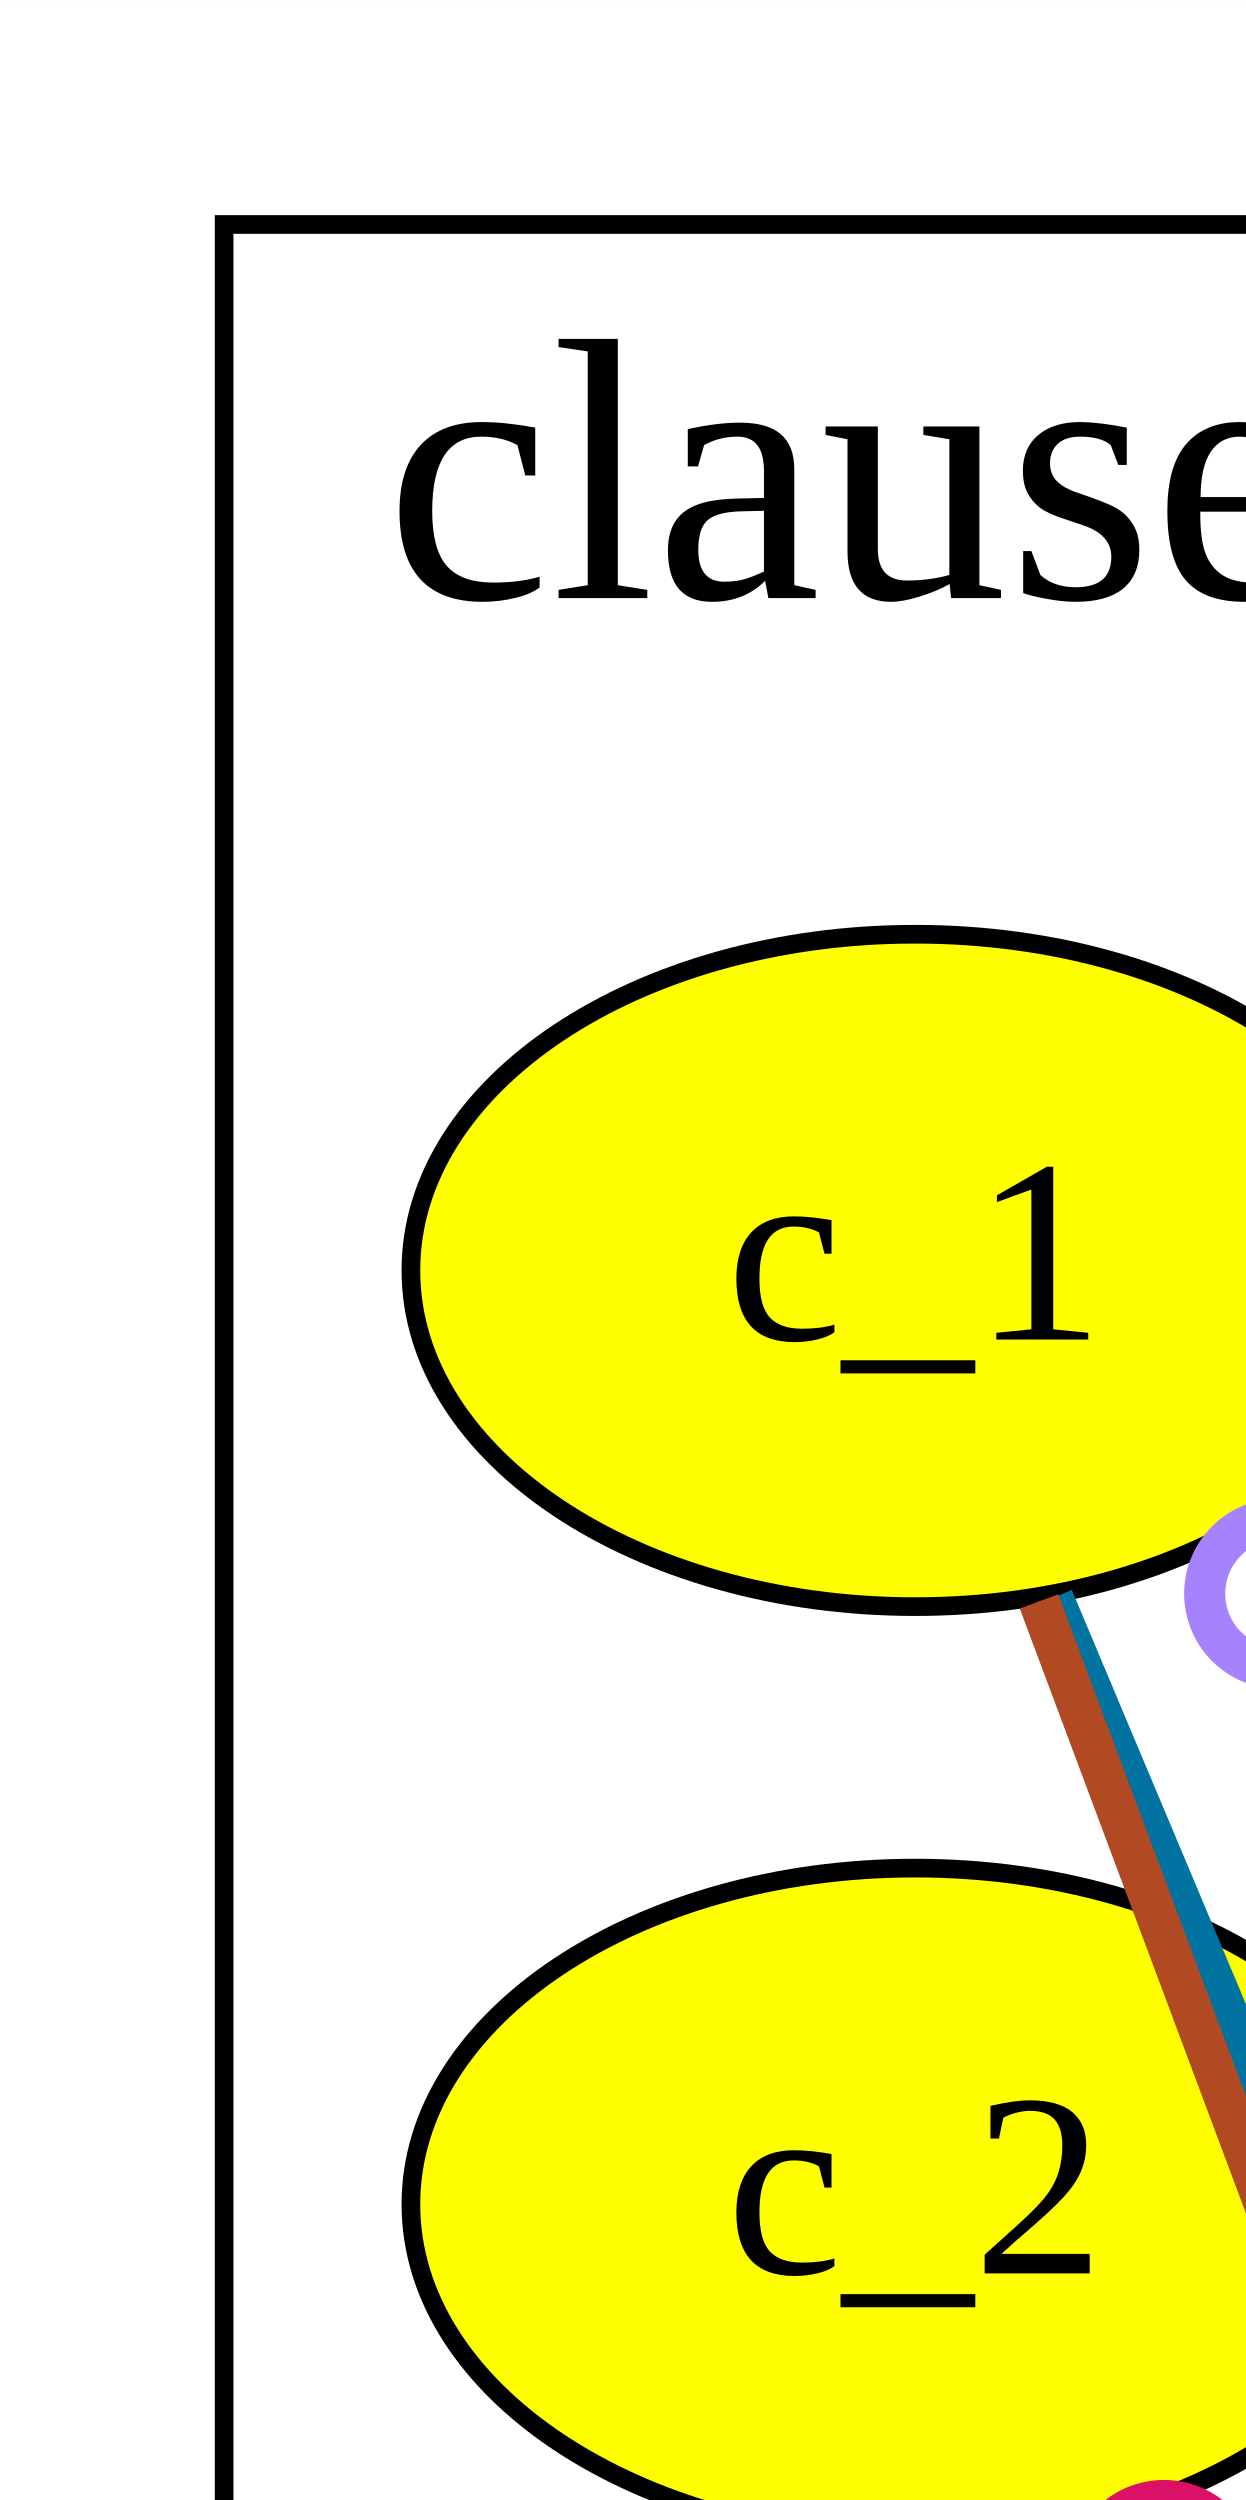
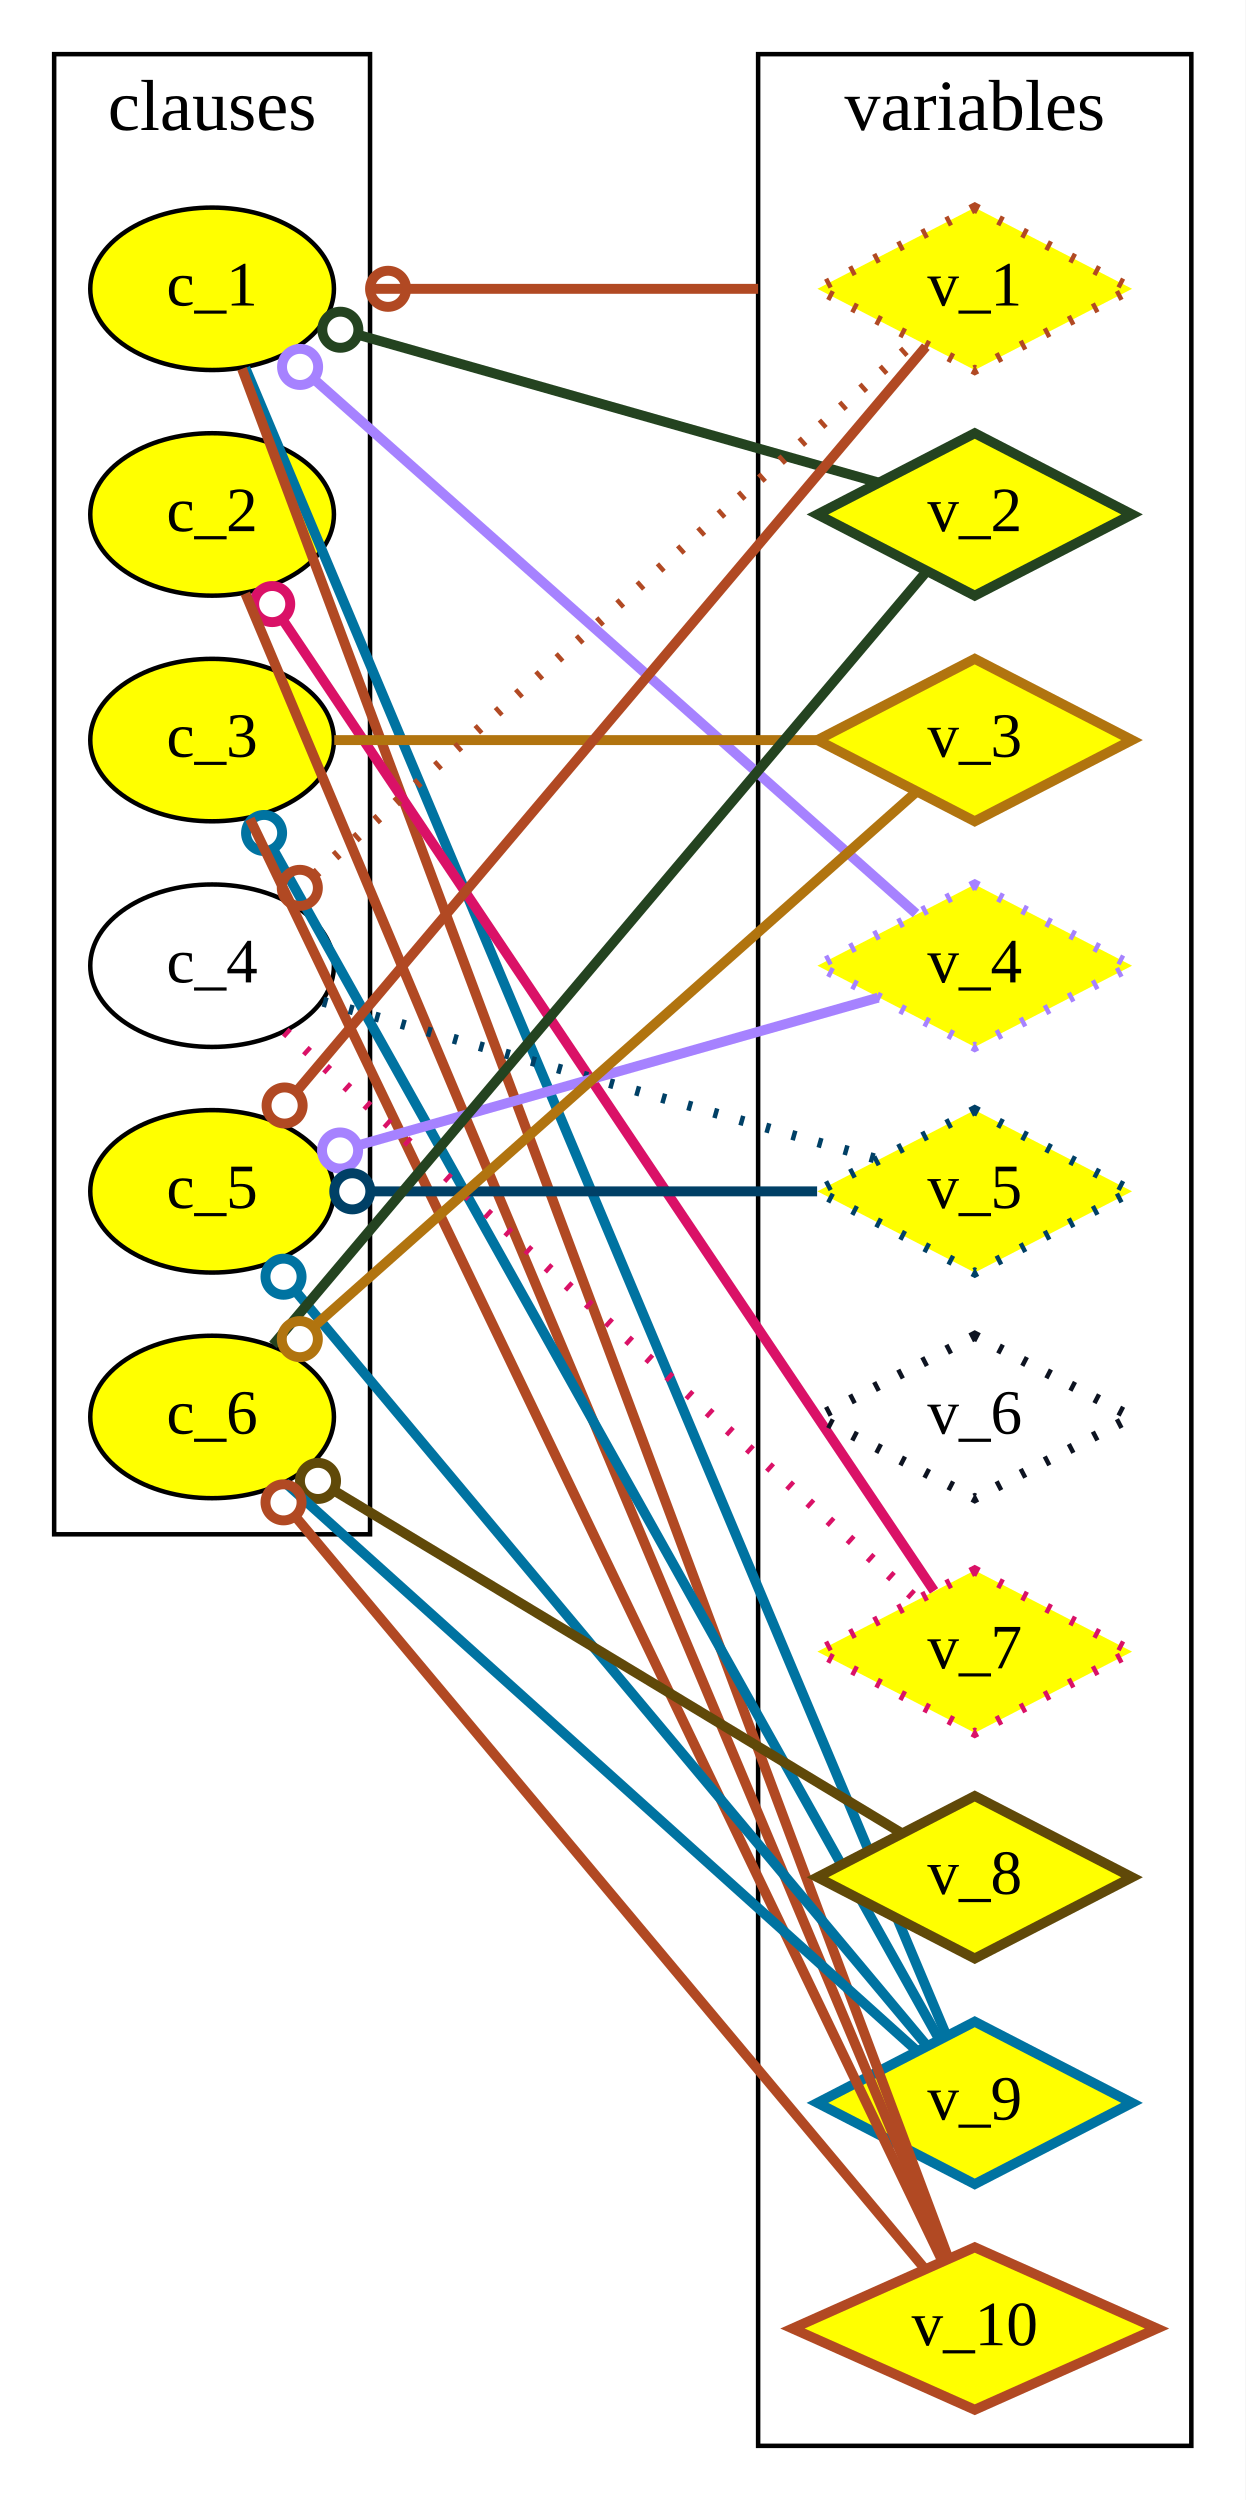
- <svg xmlns="http://www.w3.org/2000/svg" width="1158pt" height="2325pt" viewBox="0.00 0.00 278.00 558.00">
-   <g id="graph0" class="graph" transform="scale(4.17 4.17) rotate(0) translate(4 554)">
-     <polygon fill="white" stroke="transparent" points="-4,4 -4,-554 274,-554 274,4 -4,4" />
+ <svg xmlns="http://www.w3.org/2000/svg" width="276pt" height="554pt" viewBox="0.00 0.00 276.00 554.00">
+   <g id="graph0" class="graph" transform="scale(1 1) rotate(0) translate(4 550)">
+     <polygon fill="white" stroke="transparent" points="-4,4 -4,-550 272,-550 272,4 -4,4" />
    <g id="clust2" class="cluster">
-       <polygon fill="none" stroke="black" points="166,-8 166,-542 262,-542 262,-8 166,-8" />
-       <text text-anchor="middle" x="214" y="-522" font-family="Times New Roman,serif" font-size="20.00">variables</text>
+       <polygon fill="none" stroke="black" points="164,-8 164,-538 260,-538 260,-8 164,-8" />
+       <text text-anchor="middle" x="212" y="-521.2" font-family="Times New Roman,serif" font-size="16.00">variables</text>
    </g>
    <g id="clust1" class="cluster">
-       <polygon fill="none" stroke="black" points="8,-210 8,-542 83,-542 83,-210 8,-210" />
-       <text text-anchor="middle" x="45.5" y="-522" font-family="Times New Roman,serif" font-size="20.00">clauses</text>
+       <polygon fill="none" stroke="black" points="8,-210 8,-538 78,-538 78,-210 8,-210" />
+       <text text-anchor="middle" x="43" y="-521.2" font-family="Times New Roman,serif" font-size="16.00">clauses</text>
    </g>
    <g id="node1" class="node">
-       <ellipse fill="yellow" stroke="black" cx="45" cy="-486" rx="27" ry="18" />
-       <text text-anchor="middle" x="45" y="-482.3" font-family="Times New Roman,serif" font-size="14.00">c_1</text>
+       <ellipse fill="yellow" stroke="black" cx="43" cy="-486" rx="27" ry="18" />
+       <text text-anchor="middle" x="43" y="-482.3" font-family="Times New Roman,serif" font-size="14.00">c_1</text>
    </g>
    <g id="node2" class="node">
-       <ellipse fill="yellow" stroke="black" cx="45" cy="-436" rx="27" ry="18" />
-       <text text-anchor="middle" x="45" y="-432.3" font-family="Times New Roman,serif" font-size="14.00">c_2</text>
+       <ellipse fill="yellow" stroke="black" cx="43" cy="-436" rx="27" ry="18" />
+       <text text-anchor="middle" x="43" y="-432.3" font-family="Times New Roman,serif" font-size="14.00">c_2</text>
    </g>
    <g id="node7" class="node">
-       <polygon fill="yellow" stroke="#b14923" stroke-width="2.2" stroke-dasharray="1,5" points="214,-504 179.14,-486 214,-468 248.86,-486 214,-504" />
-       <text text-anchor="middle" x="214" y="-482.3" font-family="Times New Roman,serif" font-size="14.00">v_1</text>
+       <polygon fill="yellow" stroke="#b14923" stroke-width="2.2" stroke-dasharray="1,5" points="212,-504 177.14,-486 212,-468 246.86,-486 212,-504" />
+       <text text-anchor="middle" x="212" y="-482.3" font-family="Times New Roman,serif" font-size="14.00">v_1</text>
    </g>
    <g id="edge15" class="edge">
-       <path fill="none" stroke="#b14923" stroke-width="2.2" d="M91.1,-486C116.07,-486 141.04,-486 166,-486" />
-       <ellipse fill="none" stroke="#b14923" stroke-width="2.2" cx="87" cy="-486" rx="4" ry="4" />
+       <path fill="none" stroke="#b14923" stroke-width="2.2" d="M78.43,-486C106.95,-486 135.48,-486 164,-486" />
+       <ellipse fill="none" stroke="#b14923" stroke-width="2.2" cx="82" cy="-486" rx="4" ry="4" />
    </g>
    <g id="node8" class="node">
-       <polygon fill="yellow" stroke="#244320" stroke-width="2.2" points="214,-454 179.14,-436 214,-418 248.86,-436 214,-454" />
-       <text text-anchor="middle" x="214" y="-432.3" font-family="Times New Roman,serif" font-size="14.00">v_2</text>
+       <polygon fill="yellow" stroke="#244320" stroke-width="2.2" points="212,-454 177.14,-436 212,-418 246.86,-436 212,-454" />
+       <text text-anchor="middle" x="212" y="-432.3" font-family="Times New Roman,serif" font-size="14.00">v_2</text>
    </g>
    <g id="edge16" class="edge">
-       <path fill="none" stroke="#244320" stroke-width="2.2" d="M77.35,-475.81C111.24,-466.18 163.52,-451.34 192.61,-443.08" />
-       <ellipse fill="none" stroke="#244320" stroke-width="2.2" cx="73.42" cy="-476.93" rx="4" ry="4" />
+       <path fill="none" stroke="#244320" stroke-width="2.2" d="M75.35,-475.81C109.24,-466.18 161.52,-451.34 190.61,-443.08" />
+       <ellipse fill="none" stroke="#244320" stroke-width="2.2" cx="71.42" cy="-476.93" rx="4" ry="4" />
    </g>
    <g id="node10" class="node">
-       <polygon fill="yellow" stroke="#a682ff" stroke-width="2.2" stroke-dasharray="1,5" points="214,-354 179.14,-336 214,-318 248.86,-336 214,-354" />
-       <text text-anchor="middle" x="214" y="-332.3" font-family="Times New Roman,serif" font-size="14.00">v_4</text>
+       <polygon fill="yellow" stroke="#a682ff" stroke-width="2.2" stroke-dasharray="1,5" points="212,-354 177.14,-336 212,-318 246.86,-336 212,-354" />
+       <text text-anchor="middle" x="212" y="-332.3" font-family="Times New Roman,serif" font-size="14.00">v_4</text>
    </g>
    <g id="edge17" class="edge">
-       <path fill="none" stroke="#a682ff" stroke-width="2.2" d="M67.83,-465.74C103.76,-433.84 172.39,-372.93 200.99,-347.55" />
-       <ellipse fill="none" stroke="#a682ff" stroke-width="2.2" cx="64.5" cy="-468.69" rx="4" ry="4" />
+       <path fill="none" stroke="#a682ff" stroke-width="2.2" d="M65.83,-465.74C101.76,-433.84 170.39,-372.93 198.99,-347.55" />
+       <ellipse fill="none" stroke="#a682ff" stroke-width="2.2" cx="62.5" cy="-468.69" rx="4" ry="4" />
    </g>
    <g id="node15" class="node">
-       <polygon fill="yellow" stroke="#0073a1" stroke-width="2.2" points="214,-102 179.14,-84 214,-66 248.86,-84 214,-102" />
-       <text text-anchor="middle" x="214" y="-80.3" font-family="Times New Roman,serif" font-size="14.00">v_9</text>
+       <polygon fill="yellow" stroke="#0073a1" stroke-width="2.2" points="212,-102 177.14,-84 212,-66 246.86,-84 212,-102" />
+       <text text-anchor="middle" x="212" y="-80.3" font-family="Times New Roman,serif" font-size="14.00">v_9</text>
    </g>
    <g id="edge18" class="edge">
-       <path fill="none" stroke="#0073a1" stroke-width="2.2" d="M52.37,-468.47C80.58,-401.37 181.41,-161.52 207.7,-98.99" />
+       <path fill="none" stroke="#0073a1" stroke-width="2.2" d="M50.37,-468.47C78.58,-401.37 179.41,-161.52 205.7,-98.99" />
    </g>
    <g id="node16" class="node">
-       <polygon fill="yellow" stroke="#b14923" stroke-width="2.2" points="214,-52 173.61,-34 214,-16 254.39,-34 214,-52" />
-       <text text-anchor="middle" x="214" y="-30.3" font-family="Times New Roman,serif" font-size="14.00">v_10</text>
+       <polygon fill="yellow" stroke="#b14923" stroke-width="2.2" points="212,-52 171.61,-34 212,-16 252.39,-34 212,-52" />
+       <text text-anchor="middle" x="212" y="-30.3" font-family="Times New Roman,serif" font-size="14.00">v_10</text>
    </g>
    <g id="edge19" class="edge">
-       <path fill="none" stroke="#b14923" stroke-width="2.2" d="M51.63,-468.28C78.9,-395.32 182.32,-118.74 208.13,-49.69" />
+       <path fill="none" stroke="#b14923" stroke-width="2.2" d="M49.63,-468.28C76.9,-395.32 180.32,-118.74 206.13,-49.69" />
    </g>
    <g id="node3" class="node">
-       <ellipse fill="yellow" stroke="black" cx="45" cy="-386" rx="27" ry="18" />
-       <text text-anchor="middle" x="45" y="-382.3" font-family="Times New Roman,serif" font-size="14.00">c_3</text>
+       <ellipse fill="yellow" stroke="black" cx="43" cy="-386" rx="27" ry="18" />
+       <text text-anchor="middle" x="43" y="-382.3" font-family="Times New Roman,serif" font-size="14.00">c_3</text>
    </g>
    <g id="node13" class="node">
-       <polygon fill="yellow" stroke="#da1167" stroke-width="2.2" stroke-dasharray="1,5" points="214,-202 179.14,-184 214,-166 248.86,-184 214,-202" />
-       <text text-anchor="middle" x="214" y="-180.3" font-family="Times New Roman,serif" font-size="14.00">v_7</text>
+       <polygon fill="yellow" stroke="#da1167" stroke-width="2.2" stroke-dasharray="1,5" points="212,-202 177.14,-184 212,-166 246.86,-184 212,-202" />
+       <text text-anchor="middle" x="212" y="-180.3" font-family="Times New Roman,serif" font-size="14.00">v_7</text>
    </g>
    <g id="edge20" class="edge">
-       <path fill="none" stroke="#da1167" stroke-width="2.2" d="M60.65,-412.66C95.31,-360.98 177.62,-238.25 204.98,-197.45" />
-       <ellipse fill="none" stroke="#da1167" stroke-width="2.2" cx="58.32" cy="-416.14" rx="4" ry="4" />
+       <path fill="none" stroke="#da1167" stroke-width="2.2" d="M58.65,-412.66C93.31,-360.98 175.62,-238.25 202.98,-197.45" />
+       <ellipse fill="none" stroke="#da1167" stroke-width="2.2" cx="56.32" cy="-416.14" rx="4" ry="4" />
    </g>
    <g id="edge21" class="edge">
-       <path fill="none" stroke="#b14923" stroke-width="2.2" d="M52.37,-418.47C80.51,-351.52 180.96,-112.6 207.52,-49.42" />
+       <path fill="none" stroke="#b14923" stroke-width="2.2" d="M50.37,-418.47C78.51,-351.52 178.96,-112.6 205.52,-49.42" />
    </g>
    <g id="node4" class="node">
-       <ellipse fill="white" stroke="black" cx="45" cy="-336" rx="27" ry="18" />
-       <text text-anchor="middle" x="45" y="-332.3" font-family="Times New Roman,serif" font-size="14.00">c_4</text>
+       <ellipse fill="white" stroke="black" cx="43" cy="-336" rx="27" ry="18" />
+       <text text-anchor="middle" x="43" y="-332.3" font-family="Times New Roman,serif" font-size="14.00">c_4</text>
    </g>
    <g id="node9" class="node">
-       <polygon fill="yellow" stroke="#b1740f" stroke-width="2.2" points="214,-404 179.14,-386 214,-368 248.86,-386 214,-404" />
-       <text text-anchor="middle" x="214" y="-382.3" font-family="Times New Roman,serif" font-size="14.00">v_3</text>
+       <polygon fill="yellow" stroke="#b1740f" stroke-width="2.2" points="212,-404 177.14,-386 212,-368 246.86,-386 212,-404" />
+       <text text-anchor="middle" x="212" y="-382.3" font-family="Times New Roman,serif" font-size="14.00">v_3</text>
    </g>
    <g id="edge22" class="edge">
-       <path fill="none" stroke="#b1740f" stroke-width="2.2" d="M72.07,-386C107.73,-386 143.4,-386 179.07,-386" />
+       <path fill="none" stroke="#b1740f" stroke-width="2.2" d="M70.07,-386C105.73,-386 141.4,-386 177.07,-386" />
    </g>
    <g id="edge23" class="edge">
-       <path fill="none" stroke="#0073a1" stroke-width="2.2" d="M58.61,-361.68C92.43,-301.24 179.5,-145.66 206.14,-98.05" />
-       <ellipse fill="none" stroke="#0073a1" stroke-width="2.2" cx="56.52" cy="-365.41" rx="4" ry="4" />
+       <path fill="none" stroke="#0073a1" stroke-width="2.2" d="M56.61,-361.68C90.43,-301.24 177.5,-145.66 204.14,-98.05" />
+       <ellipse fill="none" stroke="#0073a1" stroke-width="2.2" cx="54.52" cy="-365.41" rx="4" ry="4" />
    </g>
    <g id="edge24" class="edge">
-       <path fill="none" stroke="#b14923" stroke-width="2.2" d="M53.38,-368.54C82.55,-307.78 179.36,-106.15 206.73,-49.14" />
+       <path fill="none" stroke="#b14923" stroke-width="2.2" d="M51.38,-368.54C80.55,-307.78 177.36,-106.15 204.73,-49.14" />
    </g>
    <g id="node5" class="node">
-       <ellipse fill="yellow" stroke="black" cx="45" cy="-286" rx="27" ry="18" />
-       <text text-anchor="middle" x="45" y="-282.3" font-family="Times New Roman,serif" font-size="14.00">c_5</text>
+       <ellipse fill="yellow" stroke="black" cx="43" cy="-286" rx="27" ry="18" />
+       <text text-anchor="middle" x="43" y="-282.3" font-family="Times New Roman,serif" font-size="14.00">c_5</text>
    </g>
    <g id="edge25" class="edge">
-       <path fill="none" stroke="#b14923" stroke-width="2.2" stroke-dasharray="1,5" d="M67.75,-356.2C103.69,-388.09 172.42,-449.1 201.02,-474.48" />
-       <ellipse fill="none" stroke="#b14923" stroke-width="2.2" cx="64.44" cy="-353.25" rx="4" ry="4" />
+       <path fill="none" stroke="#b14923" stroke-width="2.2" stroke-dasharray="1,5" d="M65.75,-356.2C101.69,-388.09 170.42,-449.1 199.02,-474.48" />
+       <ellipse fill="none" stroke="#b14923" stroke-width="2.2" cx="62.44" cy="-353.25" rx="4" ry="4" />
    </g>
    <g id="node11" class="node">
-       <polygon fill="yellow" stroke="#004066" stroke-width="2.2" stroke-dasharray="1,5" points="214,-304 179.14,-286 214,-268 248.86,-286 214,-304" />
-       <text text-anchor="middle" x="214" y="-282.3" font-family="Times New Roman,serif" font-size="14.00">v_5</text>
+       <polygon fill="yellow" stroke="#004066" stroke-width="2.2" stroke-dasharray="1,5" points="212,-304 177.14,-286 212,-268 246.86,-286 212,-304" />
+       <text text-anchor="middle" x="212" y="-282.3" font-family="Times New Roman,serif" font-size="14.00">v_5</text>
    </g>
    <g id="edge26" class="edge">
-       <path fill="none" stroke="#004066" stroke-width="2.2" stroke-dasharray="1,5" d="M69.57,-328.02C102.71,-318.61 161.19,-302 192.61,-293.08" />
+       <path fill="none" stroke="#004066" stroke-width="2.2" stroke-dasharray="1,5" d="M67.57,-328.02C100.71,-318.61 159.19,-302 190.61,-293.08" />
    </g>
    <g id="edge27" class="edge">
-       <path fill="none" stroke="#da1167" stroke-width="2.2" stroke-dasharray="1,5" d="M61.2,-321.43C94.58,-291.41 170.42,-223.2 200.93,-195.76" />
+       <path fill="none" stroke="#da1167" stroke-width="2.2" stroke-dasharray="1,5" d="M59.2,-321.43C92.58,-291.41 168.42,-223.2 198.93,-195.76" />
    </g>
    <g id="node6" class="node">
-       <ellipse fill="yellow" stroke="black" cx="45" cy="-236" rx="27" ry="18" />
-       <text text-anchor="middle" x="45" y="-232.3" font-family="Times New Roman,serif" font-size="14.00">c_6</text>
+       <ellipse fill="yellow" stroke="black" cx="43" cy="-236" rx="27" ry="18" />
+       <text text-anchor="middle" x="43" y="-232.3" font-family="Times New Roman,serif" font-size="14.00">c_6</text>
    </g>
    <g id="edge28" class="edge">
-       <path fill="none" stroke="#b14923" stroke-width="2.2" d="M63.82,-308.27C99.3,-350.26 175.03,-439.88 203.17,-473.18" />
-       <ellipse fill="none" stroke="#b14923" stroke-width="2.2" cx="61.07" cy="-305.02" rx="4" ry="4" />
+       <path fill="none" stroke="#b14923" stroke-width="2.2" d="M61.82,-308.27C97.3,-350.26 173.03,-439.88 201.17,-473.18" />
+       <ellipse fill="none" stroke="#b14923" stroke-width="2.2" cx="59.07" cy="-305.02" rx="4" ry="4" />
    </g>
    <g id="edge29" class="edge">
-       <path fill="none" stroke="#a682ff" stroke-width="2.2" d="M77.28,-296.17C111.17,-305.79 163.49,-320.65 192.6,-328.92" />
-       <ellipse fill="none" stroke="#a682ff" stroke-width="2.2" cx="73.36" cy="-295.05" rx="4" ry="4" />
+       <path fill="none" stroke="#a682ff" stroke-width="2.2" d="M75.28,-296.17C109.17,-305.79 161.49,-320.65 190.6,-328.92" />
+       <ellipse fill="none" stroke="#a682ff" stroke-width="2.2" cx="71.36" cy="-295.05" rx="4" ry="4" />
    </g>
    <g id="edge30" class="edge">
-       <path fill="none" stroke="#004066" stroke-width="2.2" d="M80.43,-286C113.31,-286 146.19,-286 179.07,-286" />
-       <ellipse fill="none" stroke="#004066" stroke-width="2.2" cx="76.07" cy="-286" rx="4" ry="4" />
+       <path fill="none" stroke="#004066" stroke-width="2.2" d="M78.43,-286C111.31,-286 144.19,-286 177.07,-286" />
+       <ellipse fill="none" stroke="#004066" stroke-width="2.2" cx="74.07" cy="-286" rx="4" ry="4" />
    </g>
    <g id="edge31" class="edge">
-       <path fill="none" stroke="#0073a1" stroke-width="2.2" d="M63.59,-263.77C99.1,-221.34 175.5,-130.01 203.47,-96.59" />
-       <ellipse fill="none" stroke="#0073a1" stroke-width="2.2" cx="60.83" cy="-267.08" rx="4" ry="4" />
+       <path fill="none" stroke="#0073a1" stroke-width="2.2" d="M61.59,-263.77C97.1,-221.34 173.5,-130.01 201.47,-96.59" />
+       <ellipse fill="none" stroke="#0073a1" stroke-width="2.2" cx="58.83" cy="-267.08" rx="4" ry="4" />
    </g>
    <g id="edge32" class="edge">
-       <path fill="none" stroke="#244320" stroke-width="2.2" d="M58.49,-251.96C91.06,-290.51 173.52,-388.1 203.17,-423.18" />
+       <path fill="none" stroke="#244320" stroke-width="2.2" d="M56.49,-251.96C89.06,-290.51 171.52,-388.1 201.17,-423.18" />
    </g>
    <g id="edge33" class="edge">
-       <path fill="none" stroke="#b1740f" stroke-width="2.2" d="M67.75,-256.2C103.69,-288.09 172.42,-349.1 201.02,-374.48" />
-       <ellipse fill="none" stroke="#b1740f" stroke-width="2.2" cx="64.44" cy="-253.25" rx="4" ry="4" />
+       <path fill="none" stroke="#b1740f" stroke-width="2.2" d="M65.75,-256.2C101.69,-288.09 170.42,-349.1 199.02,-374.48" />
+       <ellipse fill="none" stroke="#b1740f" stroke-width="2.2" cx="62.44" cy="-253.25" rx="4" ry="4" />
    </g>
    <g id="node14" class="node">
-       <polygon fill="yellow" stroke="#604909" stroke-width="2.2" points="214,-152 179.14,-134 214,-116 248.86,-134 214,-152" />
-       <text text-anchor="middle" x="214" y="-130.3" font-family="Times New Roman,serif" font-size="14.00">v_8</text>
+       <polygon fill="yellow" stroke="#604909" stroke-width="2.2" points="212,-152 177.14,-134 212,-116 246.86,-134 212,-152" />
+       <text text-anchor="middle" x="212" y="-130.3" font-family="Times New Roman,serif" font-size="14.00">v_8</text>
    </g>
    <g id="edge34" class="edge">
-       <path fill="none" stroke="#604909" stroke-width="2.2" d="M72.2,-219.58C107.61,-198.21 168.39,-161.53 197.51,-143.95" />
-       <ellipse fill="none" stroke="#604909" stroke-width="2.2" cx="68.47" cy="-221.83" rx="4" ry="4" />
+       <path fill="none" stroke="#604909" stroke-width="2.2" d="M70.2,-219.58C105.61,-198.21 166.39,-161.53 195.51,-143.95" />
+       <ellipse fill="none" stroke="#604909" stroke-width="2.2" cx="66.47" cy="-221.83" rx="4" ry="4" />
    </g>
    <g id="edge35" class="edge">
-       <path fill="none" stroke="#0073a1" stroke-width="2.2" d="M61.2,-221.43C94.58,-191.41 170.42,-123.2 200.93,-95.76" />
+       <path fill="none" stroke="#0073a1" stroke-width="2.2" d="M59.2,-221.43C92.58,-191.41 168.42,-123.2 198.93,-95.76" />
    </g>
    <g id="edge36" class="edge">
-       <path fill="none" stroke="#b14923" stroke-width="2.2" d="M63.55,-213.82C98.77,-171.73 174.34,-81.41 202.83,-47.36" />
-       <ellipse fill="none" stroke="#b14923" stroke-width="2.2" cx="60.83" cy="-217.08" rx="4" ry="4" />
+       <path fill="none" stroke="#b14923" stroke-width="2.2" d="M61.55,-213.82C96.77,-171.73 172.34,-81.41 200.83,-47.36" />
+       <ellipse fill="none" stroke="#b14923" stroke-width="2.2" cx="58.83" cy="-217.08" rx="4" ry="4" />
    </g>
    <g id="node12" class="node">
-       <polygon fill="none" stroke="#0d1321" stroke-width="2.2" stroke-dasharray="1,5" points="214,-254 179.14,-236 214,-218 248.86,-236 214,-254" />
-       <text text-anchor="middle" x="214" y="-232.3" font-family="Times New Roman,serif" font-size="14.00">v_6</text>
+       <polygon fill="none" stroke="#0d1321" stroke-width="2.2" stroke-dasharray="1,5" points="212,-254 177.14,-236 212,-218 246.86,-236 212,-254" />
+       <text text-anchor="middle" x="212" y="-232.3" font-family="Times New Roman,serif" font-size="14.00">v_6</text>
    </g>
  </g>
</svg>
